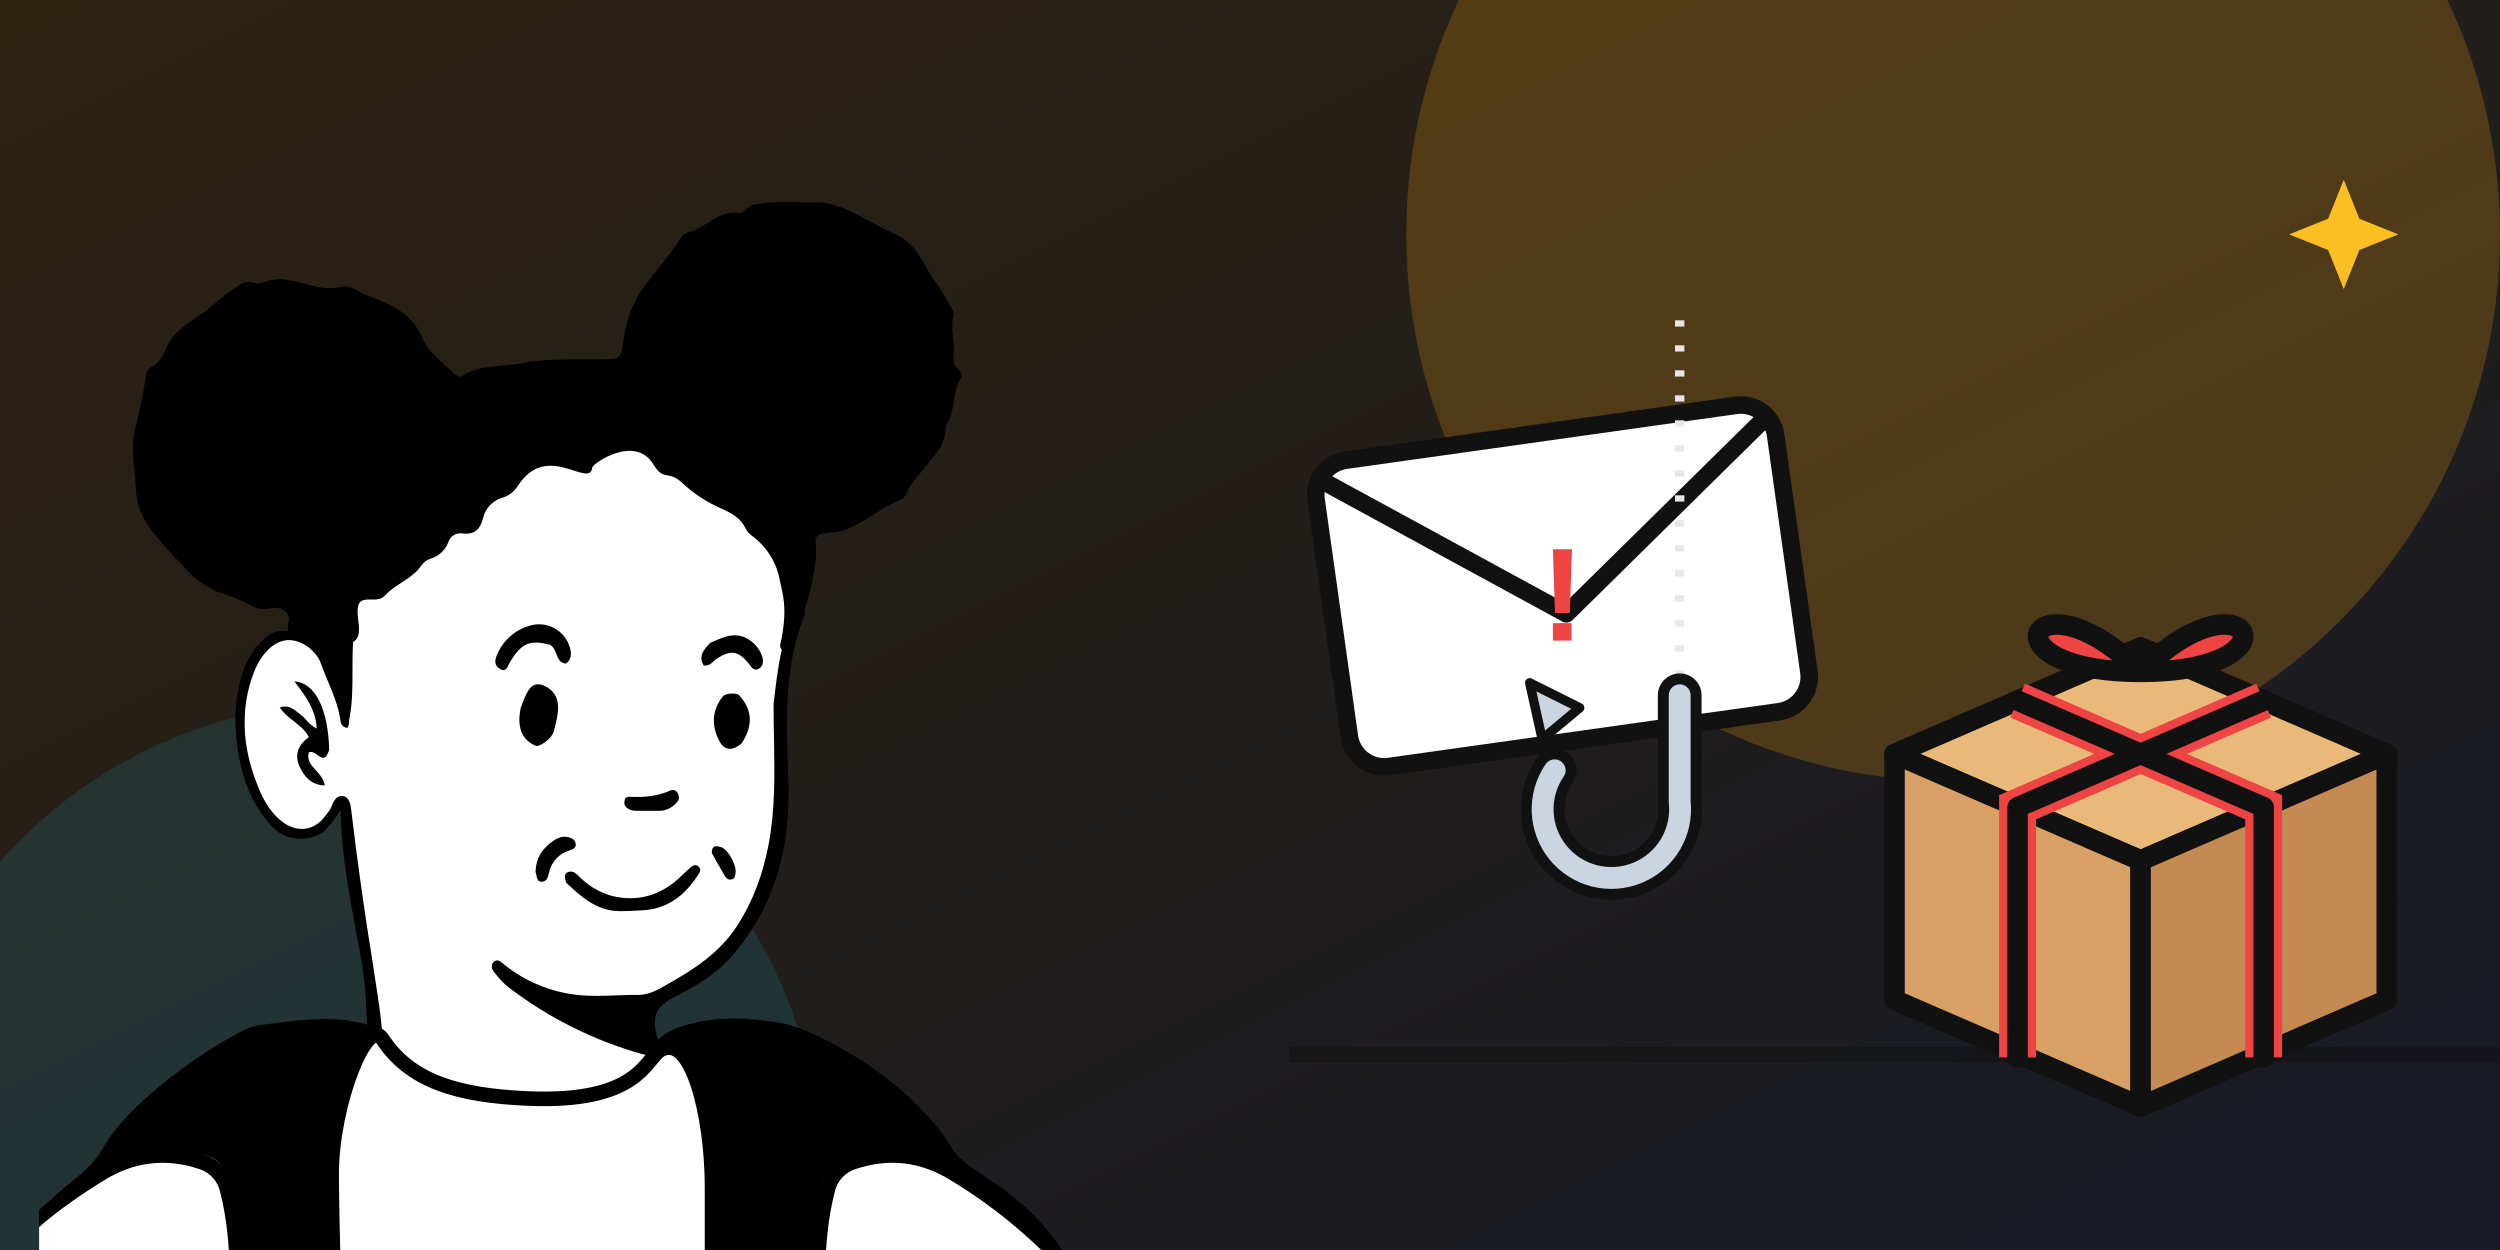
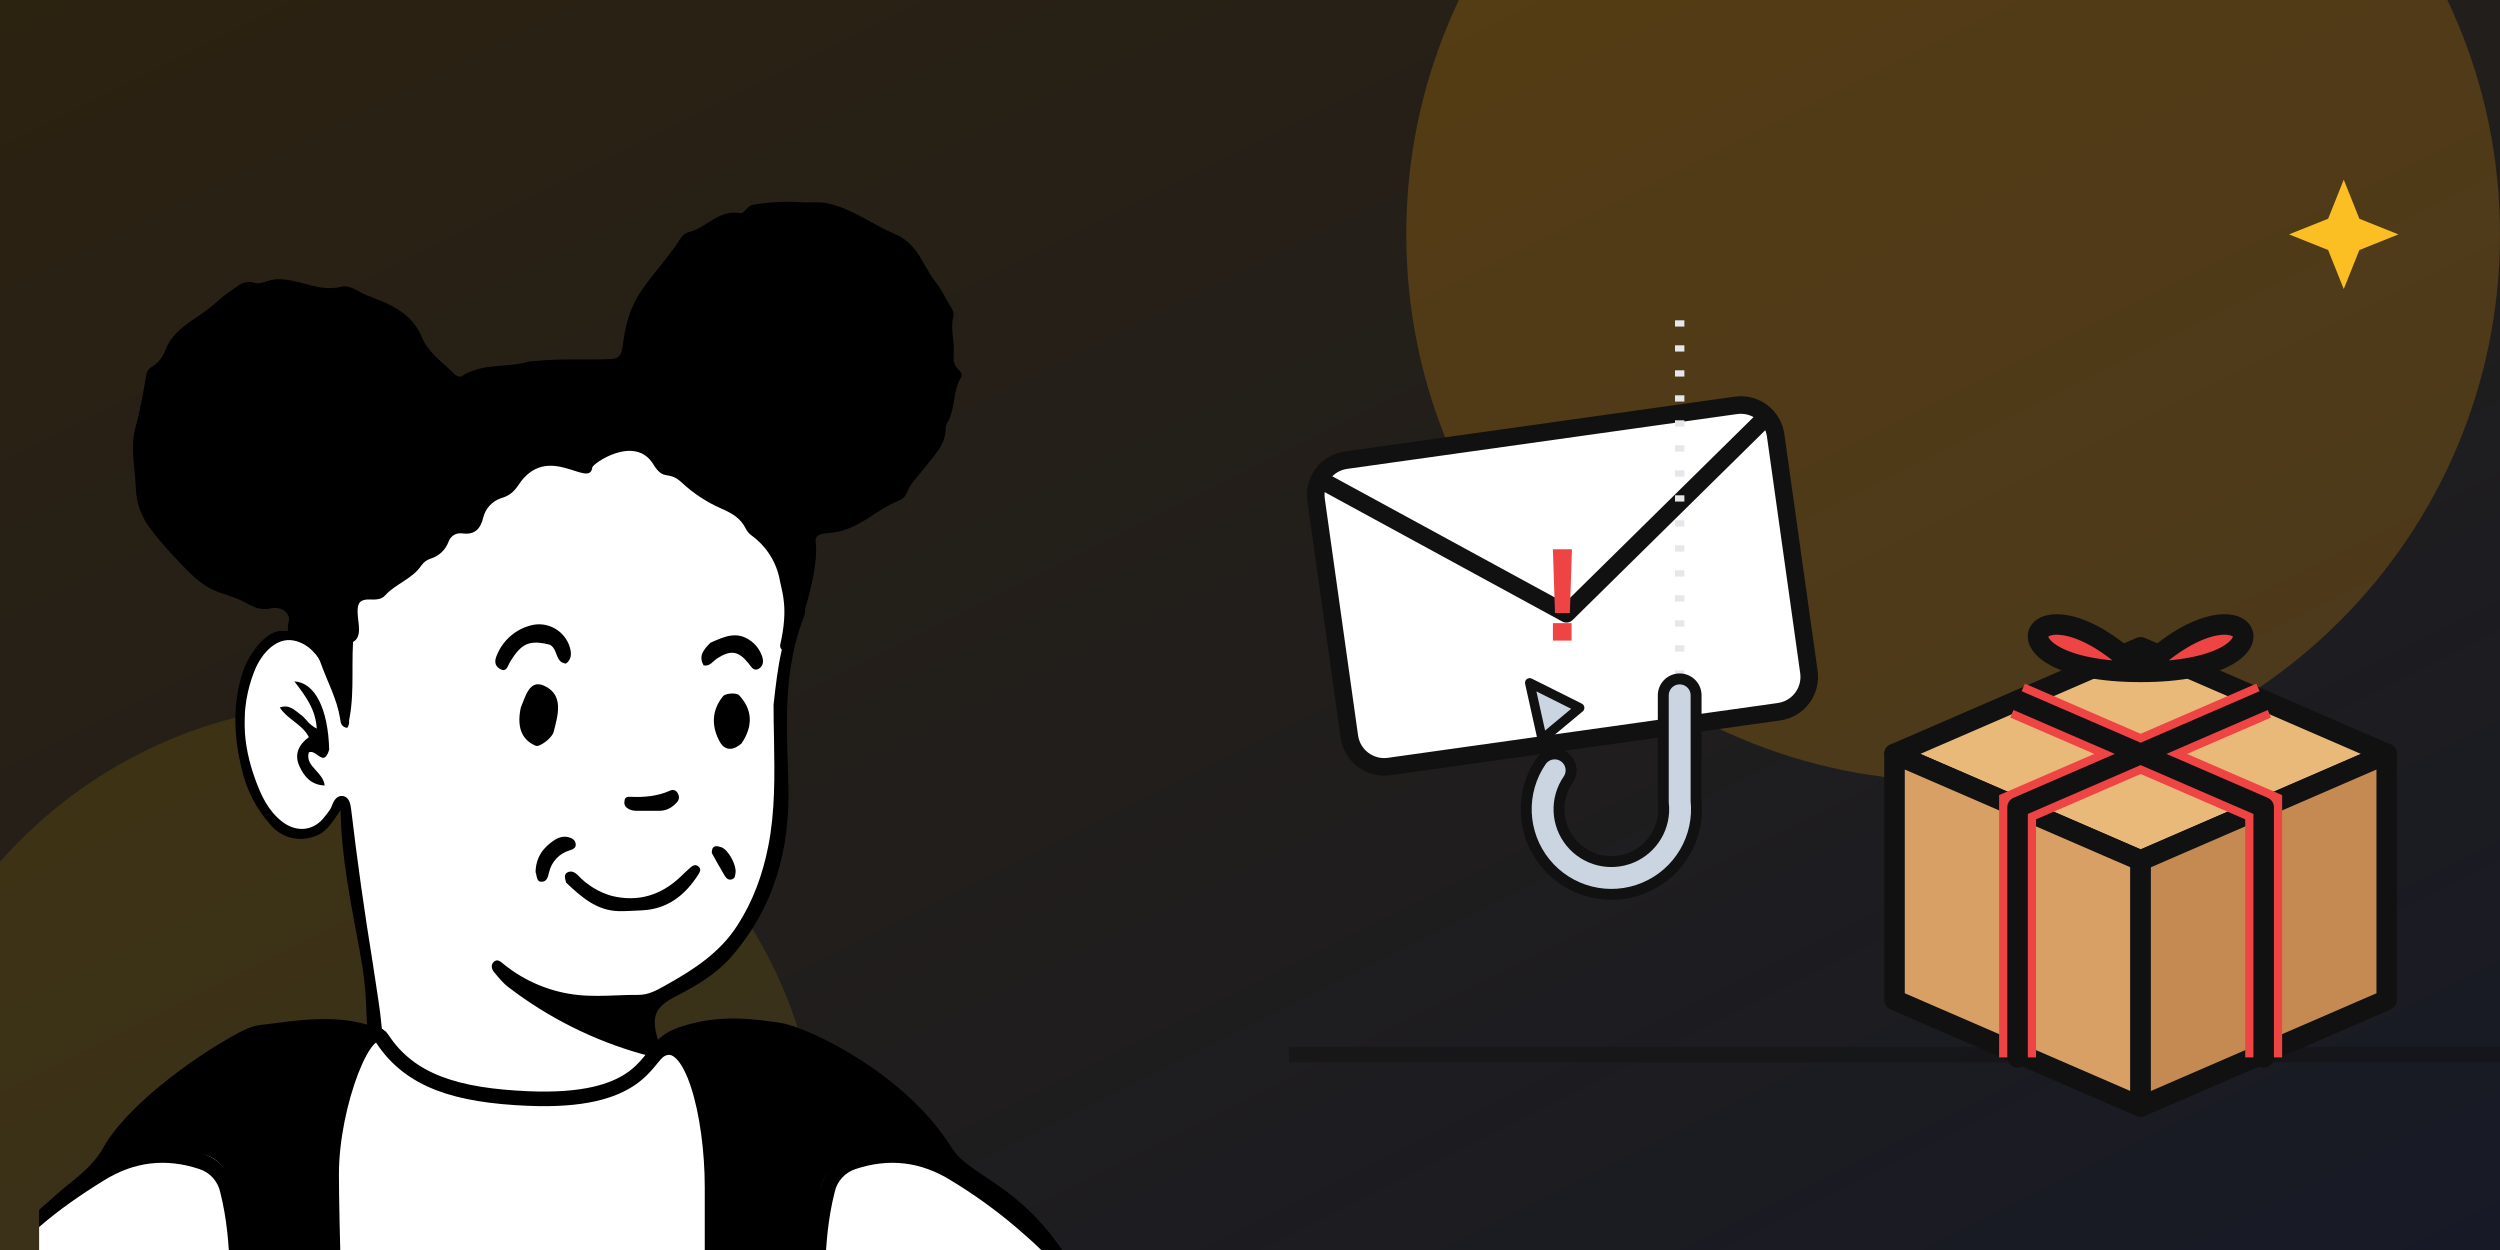
<svg xmlns="http://www.w3.org/2000/svg" viewBox="0 0 640 320" role="img" aria-label="Ayşegül paketini bekliyor; maildeki kargo kutusunun üstünde olta">
  <defs>
    <linearGradient id="g9" x1="0" y1="0" x2="1" y2="1">
      <stop offset="0" stop-color="#2c2210" />
      <stop offset="1" stop-color="#171a26" />
    </linearGradient>
  </defs>
  <rect width="640" height="320" fill="url(#g9)" />
  <circle cx="500" cy="60" r="140" fill="#f59e0b" opacity="0.22" />
-   <circle cx="90" cy="300" r="120" fill="#22d3ee" opacity="0.12" />
+   <circle cx="90" cy="300" r="120" fill="#f5c400" opacity="0.12" />
  <path d="M330 270 H640" stroke="#111" stroke-width="4" opacity=".5" />
  <svg x="10" y="50" width="270" height="270" viewBox="330 230 1084 1084" fill="none" shape-rendering="auto">
    <mask id="m10">
      <rect width="1744" height="1744" rx="0" ry="0" x="0" y="0" fill="#fff" />
    </mask>
    <g mask="url(#m10)">
      <g transform="translate(531 487)">
        <path d="M554 727.7c-99.2 297-363.8 388.6-503.7 19.8-19.3-50.7 31-69.5 66.2-91.9 24.1-15.3 36.8-28.5 35.3-42.2-7-64.4-36.9-243.8-36.9-243.8l-3-5.8s.7-1.6-2.2 1.2c-3 3-9.9 34.2-37 34.2-24.5 0-49.2-10.9-61-86.3C7.2 285.6 9.6 214 40 201c12.5-5.3 24-7.2 35.2-.8 11.3 6.4-13-22 112-126C268.4 6.4 396.7-3.5 448.5 8 500.3 19.5 552 44.8 574.9 98.5c27.8 65-25.9 114.3-14 262.5-2.2 53.6.8 171.2-146.6 210.6-28 7.5-19.3 48.4 22.7 58.4 67 21 117 72.3 117 97.9" fill="#fff" />
        <path fill-rule="evenodd" clip-rule="evenodd" d="m554 266.2.1-1.4c4.1-36.4 8.2-71.7 27.1-103.4 6.5 4.4 5.7 10 3.7 15.2-19.9 51.2-18 104.4-16.2 157.6l.4 14c2.1 66.4-14.5 126.8-58.7 177.5-15.4 17.6-35.8 29.8-56.5 40.3-21.4 11-25.9 20.1-19.2 43.6l.8 2.6c1.4 3.9 2.8 7.9-1 11.8-4.5 4.6-9.5 3.3-14.8 1.8l-.6-.1a406.4 406.4 0 0 1-137-68.3c-6-4.4-10.8-10.3-15.5-16.1l-.3-.4c-2.5-3-3-7.8.5-10.4 3.3-2.5 5.8-.5 8.7 1.8l1 .9a145.5 145.5 0 0 0 76.3 31.7c13.4 1.4 26.6.9 40 .4 7.4-.3 14.8-.6 22.3-.5 10.2 0 18.7-4.7 26.7-9.2l2.8-1.6c27.8-15.5 54.3-32.8 72.2-60.7 16.1-25 25.9-52.2 31.6-80.9 7.2-36.1 6.6-72.7 6-109.8-.3-12-.5-24.2-.5-36.4ZM50.6 190.8c21.9-1.7 34 11.2 44.3 26.3a140.4 140.4 0 0 1 22.4 61.5c.5 3.7 1 7.6-1.2 11.3-4.5.6-4.9-3-5-5.6-.5-20.7-9.7-38.7-18.9-56.1-6.6-12.5-16.2-24.6-31.4-27.6-17.2-3.5-33 12-40.8 32.2-14.5 37.6-12 74.6 1.4 111 5.8 15.9 13.1 32.1 27.8 43.2 14.8 11.3 32.7 9.3 43.6-5.7l2-2.5c2-2.6 4-5.1 5-8 2.1-5.8 5.4-11.2 11.3-10.4 6.8 1 8 8.3 8.7 14a3661 3661 0 0 0 22 156.7l5.9 38.8c2.6 17.1 5.6 41.7 3.6 52.1a28 28 0 0 0-.3 2.2c-.4 2.8-.6 5-4.2 5.5-4.9.8-7-2-7.7-6.4-2.3-17-3-23.6-4-49.6-.9-25.2-5.6-50-10.4-74.9l-5-27c-5.2-30.8-10.3-62-10.8-97l-2 3c-7.6 11.3-13.7 20.5-24.5 24a40.5 40.5 0 0 1-46.1-12.5 127.8 127.8 0 0 1-28.8-55.8c-8.4-34-9.9-67.1.9-100.6 5.2-16.1 23.7-44.7 42.2-42Zm34.6 127.5c4.4 3.2 8.4 6 12-5.4-1.1-42.2-14.7-69.2-35.8-70.3 11.2 14.6 22 28.8 23 48.5a32.3 32.3 0 0 1-10.7-8.8c-2-2.2-4-4.4-6.5-6l-3-2.4c-4.8-3.6-9.7-7.4-17.8-4.5 3.8 5.8 9 10 14.3 14 6 4.7 12 9.3 15.6 16.5-10.6 7.7-15.2 17.7-9.7 29.9 4.8 10.5 11.9 19.2 25.9 19.8-.6-6.3-4.7-10.9-8.8-15.4-5-5.4-9.7-10.6-7.5-18.6 3.2-1.5 6.2.7 9 2.7Z" fill="#000" />
      </g>
      <g transform="translate(178 1057)">
        <path d="M1301.3 694.3H182L6 692s25.8-236.8 36.7-268.4C69 348 95.3 256.1 163.2 211.3c29.6-19.6 53.3-37 55.2-47.6 1-5.3 97.8-99.7 115.3-109.2C417.2 8.9 498.5 36 498.5 36l.9 18.8s1.9 22.7 6.9 29.4c22.7 31 101.3 50.4 154.1 54.7 66.3 5.3 138.5-24.7 140.7-46.7 1.7-17.3-21.4-48.5 11.8-61.6C838.5 20.6 914.5 27 941 37.3c34.1 13.2 99 53.5 130.3 93.4 12.2 15.6 14.7 59.5 56.3 72.4 62 19.1 109.6 108.7 135.3 220.5 13.1 57.2 38.4 270.7 38.4 270.7Z" fill="#fff" />
        <path d="M961 694H845.9l4.8-188.7s2.5-265.3-4.8-355.8c-2.4-29-20.3-69.5-32-57.8-68.3 68.3-163.6 53.8-172.2 54.6-23.3 2.2-61.7-7.6-106-28-12.3-5.8-40.7-39.9-40.7-39.9s-41.7 60.7-44.3 122c-4.2 100.4 4.9 268.3 8 338a7165 7165 0 0 1 4.5 155.6h-115s18.4-319.6 0-499.6c-8-76.7-122.7-9.1-118.9-35.4 7-48.6 106.4-118.4 157.5-132.2 20.1-5.4 109.7 5.9 109.7 5.9s5.2 51.2 28.4 70.8c10 8.4 57.2 30.6 105 35.9 55.3 6.1 113.4-6.2 146.7-22.8 44.3-22-17.2-48 22.6-75.2 39.6-27 62-16.7 92.8-15.7 95.4 3 209.3 131.5 191.9 137.3-25.2 8.6-120.3-32.8-130.5 39.5C939 305.2 961 694 961 694Z" fill="#000" />
        <path d="m843.7 694.3-377.5-.3s-13.5-434.3-13.5-523.6c0-74 36.6-154.8 52-130.7 28.5 44.5 76.5 55 149 58.3 115 5.1 121.6-38 137.3-46.8 31.4-17.9 52.7 56.4 52.7 133v510.1Z" fill="#fff" />
        <mask id="bodyVariant10-a" style="mask-type:luminance" maskUnits="userSpaceOnUse" x="453" y="259" width="392" height="433">
          <path d="m467 692-14-432.5h392V692H467Z" fill="#fff" />
        </mask>
        <g mask="url(#bodyVariant10-a)">
          <g transform="translate(396 278)" style="mix-blend-mode:difference">
            <ellipse cx="258.1" cy="202.6" rx="100.1" ry="98.5" stroke="#fff" stroke-width="15" />
            <path d="M175.5 146.8a428 428 0 0 1-7.7-8.2 186.2 186.2 0 0 1-21.8-27.9c-1.8-3.1-2.9-5.5-3.4-7.2 1.8.1 4.3.6 7.8 1.7 8 2.6 18.8 7.7 32 15.1 3.7 2 7.5 4.3 11.5 6.7 4.2-3.4 8.7-6.6 13.4-9.3-6.1-3.8-12-7.3-17.5-10.4A200.1 200.1 0 0 0 155 91c-4.7-1.5-9.1-2.5-13-2.5-3.8 0-8.7.8-12 5-3.3 4-3 9-2.2 12.7 1 3.8 2.8 8 5.3 12.1a200 200 0 0 0 23.6 30.4c3.4 3.7 7 7.6 11 11.6a98 98 0 0 1 7.8-13.5Zm-33.2-45.2Zm-1.5 2h-.1ZM329.3 271.8c-3.7 3.6-7.6 7-11.9 10.1a519 519 0 0 0 26.4 16 200 200 0 0 0 34.8 16.3c4.6 1.5 9 2.5 13 2.5 3.8 0 8.7-.8 12-5 3.2-4 3-9 2.1-12.7-.9-3.8-2.8-8-5.3-12.1a200 200 0 0 0-23.6-30.4 529 529 0 0 0-23.3-24 97 97 0 0 1-6.3 15c6.9 6.7 13 13.1 18.5 19.1a186.2 186.2 0 0 1 21.8 27.9 35 35 0 0 1 3.4 7.2 35 35 0 0 1-7.8-1.7c-7.9-2.6-18.8-7.7-32-15.1-6.7-3.8-14-8.2-21.8-13.1Zm62 31.8Zm1.5-2Z" fill-rule="evenodd" clip-rule="evenodd" fill="#fff" />
            <path d="M250 223.7c-72.4-57.7-123.5-114-114.2-125.6Z" fill="#fff" />
            <path d="M250 223.7c-72.4-57.7-123.5-114-114.2-125.6" stroke="#fff" stroke-width="15" />
            <path d="M397.7 307.1c-9.3 11.7-75.5-25.7-147.8-83.4Z" fill="#fff" />
            <path d="M397.7 307.1c-9.3 11.7-75.5-25.7-147.8-83.4" stroke="#fff" stroke-width="15" />
          </g>
        </g>
        <path d="M1295 694c-6.2-21.3-11.5-73.3-14.9-102-2.4-20.7-19.6-166.5-38.5-217.4-11.6-31.1-22.4-63-39.5-92.1-11.7-20-29.3-34.3-46-48.9a513 513 0 0 0-67-48.2c-30.9-19.2-63.4-23-97.6-11.7a32 32 0 0 0-21.9 24.3c-13.4 53.3-9.1 107.6-9.8 161.6-.8 69.8 3.1 139.5 5.2 209.2 1.8 57.2 0 66.7-.6 125.2h-14.5c-.9-32.2-.4-15.3-.6-47.5-.2-47.6-.8-95.1-1.6-142.7-.6-37.8-.3-75.7-2.8-113.5-2.6-39.6-2.7-79.1.7-118.6 2.5-28.2.1-57 11.3-84.3 9.4-23 28.3-31.8 49.9-33.5 22.4-1.7 45.7-4.8 69.8 9.3-4.8-16.6-15-24.7-22.6-34-28-34.2-65.5-55.5-103.6-76.8-39.3-22-80.7-19-122.6-17.4-6.5.3-12 3.8-17.8 6.7-7.5 4-15.3 7.3-26.6 4.8 9.5-13 22.1-17.3 35.1-21.1 37.1-10.8 73-5.2 95.7-1.8C943 28 1042.7 76 1089.7 151.5c22.3 35.9 85.8 36.4 143.6 157.6a528 528 0 0 1 34.7 100.7c10.9 44 39.5 252.6 39.5 284.2H1295ZM15.3 694c2-6.9 2.7-9.9 3.6-15.7 4.6-28.4 5.5-57.6 8.9-86.3 2.4-20.6 3.3-41.4 6-62 7.2-52.7 15.6-105 32.5-155.4 10.7-31.7 22.4-63 39.5-92.1 11.7-20 29.3-34.3 46-48.9 20.7-18 43.5-33.7 67-48.2 30.9-19.2 63.4-23 97.6-11.7a32 32 0 0 1 21.9 24.3c13.4 53.3 9.1 107.6 9.8 161.6.8 69.8-3.1 139.5-5.2 209.2-1.8 57.2.5 125 .5 125l14.6.2c.9-32.2.4-15.3.6-47.5.2-47.6.8-95.1 1.6-142.7.6-37.8.3-75.7 2.8-113.5 2.6-39.6 2.7-79.1-.7-118.6-2.5-28.2-.1-57-11.3-84.3-9.4-23-28.3-31.8-50-33.5-22.3-1.7-45.6-4.8-69.7 9.3 4.8-16.6 15-24.7 22.6-34 28-34.2 65.5-55.5 103.5-76.8 39.4-22 80.8-19 122.7-17.4 6.5.3 12 3.8 17.8 6.7 7.5 4 2.3 11.5 6.4.7 5.8-15-2-13.2-15-17-37-10.8-74-4-111 .5-7.4 1-14.8 4.4-21.5 8-51.4 27.8-116 77.2-138.6 117.6-12 21.6-30.7 32.8-47.5 47.7C111 252.3 95.3 263.8 74.6 309a573.6 573.6 0 0 0-34.7 100.7c-11 44-19.1 88.6-22.8 134.2-2.7 32.4-7.4 64.8-10.3 97.4-2 22.8-3.5 39.7-3.5 52.6h12Z" fill="#000" />
        <path d="M1131.8 694c2-23.7-8-84.7-12.5-115.7-3.3-22.6-3-46-11.4-67.7-2.1-5.4-1.5-12.4 5.3-13.5 6.4-1 9.2 3.5 10.7 10.8 7.8 38.3 11.3 77.2 16 116 3.5 30 7.8 60 8.5 70l-16.6.1ZM193.3 694c1.4-23.6 8-84.7 12.6-115.7 3.3-22.6 3-46 11.4-67.7 2.1-5.4 1.5-12.4-5.3-13.5-6.4-1-9.3 3.5-10.7 10.8-7.8 38.3-11.3 77.2-16 116-3.6 30-5.7 70.1-5.7 70.1h13.7Z" fill="#000" />
        <path d="M467.4 694.3S452.7 266.8 452.7 179c0-72.8 36.6-163 52-139.2 28.5 43.8 77.2 58.4 149.7 61.5 115 5 120.9-41.3 136.6-50 31.4-17.6 52.7 66 52.7 141.4V694" stroke="#000" stroke-width="15" />
      </g>
      <g transform="translate(266 207)">
        <path d="M572.8 193.4c27-2.9 53.2-.9 79.4-2.1 10.2-.5 11-8 11.9-15.1 2.6-20 7-37.9 19.4-55.8 12.8-18.7 28.5-35 40.5-54 3.6-5.7 9.3-5.5 14.1-7.6 15-6.6 27-20.9 46-17.5 5.2.9 7.5-7.6 13.6-8.6a211 211 0 0 1 50.3-2.5c8.4.6 16.8-1 25.8.9 26 5.5 46.4 21.8 69.8 31.7 24 10 28.7 32.8 42.1 49.7 6.2 7.7 10.3 17.2 15.6 25.6 2 3.1 3.3 6.5 2.4 9.7-3.4 12.7 1.5 25.2.3 37.8-.5 6-.2 11.9 5 16.4 2.2 2 4.2 5.7 2.7 8-8.4 13.4-6 29.6-12.4 43.4-1.3 2.6-3.5 5.4-3.4 8 .3 18.3-12.7 29.5-22.3 42.3-6.3 8.3-14.3 15.4-18 25.6-2.6 6.7-10 8-15.3 10.7-19.4 9.9-35.4 25.8-58.4 29.3-10.6 1.7-21.1.2-19.7 10.5 4.6 34.1-24.5 108.6-24.5 108.7-3.5 5.8-13.4 2.8-11.9-3.8 8.5-37.2 2-53.4-.4-65.7a72.9 72.9 0 0 0-29-46.3 19.5 19.5 0 0 1-6-7c-5.4-10.9-13.7-15.7-25.5-20.9-14.6-6.4-28-15.2-39.7-26-14.9-14.2-18.6-.9-30-19.5-18.7-30.6-62-.8-62.6 3.4-2.8 22.7-46-27.4-76 18.2-4.5 6.8-9.4 11-17.5 13.3a28 28 0 0 0-18.6 20.1c-3 12.2-9.2 17.8-21.4 16.2-7.3-.9-12 3-14.2 8.4a28.2 28.2 0 0 1-18.7 17.6 18.5 18.5 0 0 0-9.1 6.7c-9.4 14.2-26.5 18.9-37.5 31.1-3.9 4.4-10 4.3-15.6 4.1-9.8-.3-13 3.2-12.6 13.7.4 11.2 5 24.5-4.7 30-1.7 31.2 1.9 59.8-5.9 88-6.8-.5-6.9-6-7.4-9.5-3.2-19.7-12.8-37.2-19.5-55.7a35.5 35.5 0 0 0-19.8-22c-9.6-3.9-17-9-13.5-22 2.2-8.5-7.7-15.8-18.4-13.4-9.7 2.2-17-.7-25-5.4-11.3-6.5-24.5-8.7-36-14.4-10.5-5.2-19.9-13.9-28.2-22.6-14-14.6-28.2-29.5-39.3-46.3a73.2 73.2 0 0 1-10.3-36.1c-.7-20-6-40.5-.5-60.3 5-18.3 8.3-36.9 11.4-55.6.6-2.9 2.3-5.5 4.8-7a33 33 0 0 0 14.6-17.4c8.2-21.5 28-30.1 44.4-42.7 7.9-6 14.6-13.2 23.2-18.7 7.9-5 12.7-11.5 24.3-8 6.6 2 14.7-3.7 23.6-3.8 22.2-.3 42.3 13.4 64.7 7.9 10.3-2.6 17.8 5.1 26.1 8.3 23.2 8.8 46.7 17.3 57.7 44 6.4 15.3 21.4 25.5 33.2 37.3 2.3 2.3 5.5 3.5 8.2 1.8 20.8-13.3 45.5-8 67.8-14.5 2-.4 3.9-.6 5.9-.6Z" fill="#000" />
      </g>
      <g transform="translate(791 871)">
        <path d="M80.7 65.4c-1.1-4.6-2.8-8.8 2-10.8C86.7 53 90 55 93 58a76 76 0 0 0 34.4 21c27 6.7 51-.5 71.2-19.9 3.4-3.2 6.7-6.5 10.2-9.5 2.4-2 5.1-3.2 8-.7 3 2.7 1.5 5.4-.1 8-13.6 21.4-31.7 35.8-58.1 37-8 .3-16.1 1-24.1.8-22.4-.6-38-14.3-53.8-29.3ZM49.3 54.5c.4-15.5 8-25.4 19.7-33 4.7-3 9.4-4 14.5-2.7 3.3 1 6.5 2.7 7 6.6.7 4.3-2.4 5.6-6 6.8a30.5 30.5 0 0 0-21.4 22.9c-1 4.3-2 9-7 9.4-5.9.6-5.2-5.4-6.8-10ZM230.4 35c0-8.8 5.4-7.4 9.7-6 7.2 2.3 16 18.6 14.7 26.5-.4 2.5-.4 5.3-3.3 6.4-3.4 1.3-5.8-.4-7.5-3.1a710 710 0 0 1-13.6-23.9Z" fill="#000" />
      </g>
      <g transform="translate(653 805)" />
      <g transform="translate(901 668)">
        <path d="M45.4 194.6c-5 .2-8.7-.4-12-2.9-2.8-2-3.2-4.8-2.6-7.9.5-3.3 3.2-3.8 5.8-3.6 14.1.7 28-.5 41.1-6.4 3.2-1.5 6-.2 7.7 2.6 1.7 3.1 2 6.3-.8 9.4-5 5.8-11.2 9-19 8.8H45.5Z" fill="#000" />
      </g>
      <g transform="translate(610 680)">
        <path d="M215.1 76.6c5-12 9-29.4 24.1-22.5 20.7 9.4 13.9 30.7 9.7 47.4-1.6 6.3-14.5 15.9-18.3 14.3-16.3-6.8-19.2-21.7-15.5-39.2ZM442 113.4c-8.6 7.5-17 7.6-22.2-1.5-9-16-8.6-32.8 3.3-47.2 2.5-3 13.8-3.6 16.3-1 14 15 14.6 31.8 2.6 49.7Z" fill="#000" />
      </g>
      <g transform="translate(610 680)" />
      <g transform="translate(774 657)">
        <path d="M81.4 35C60 29.6 52 33.2 40 52.6c-2.4 4-3.4 11.4-10.6 7-5.6-3.4-5.3-8.8-2.6-14.6a51.4 51.4 0 0 1 38-30.7 33.1 33.1 0 0 1 37.5 26.4c.9 5.3.1 10-4.8 13.6-11.2-1.3-8-14.2-16-19.1ZM246.2 32.8c14-6.2 27-12.4 41.2-1.9 5.1 3.7 9 8.8 11.3 14.7 2 5 2.3 10.7-2.7 13.8-5.7 3.5-8.1-2.1-11-5.6-10.4-12.8-18.4-13.7-32.4-4.6-4 2.6-6.8 8-13.5 7-5.7-9.6-.1-16.3 7-23.4Z" fill="#000" />
      </g>
      <g transform="translate(0 559)" />
    </g>
  </svg>
  <g transform="translate(400 150) rotate(-8) scale(0.9)">
    <rect x="-66" y="-44" width="132" height="88" rx="10" fill="#fff" stroke="#111" stroke-width="5" stroke-linejoin="round" stroke-linecap="round" />
    <path d="M-62 -38 L0 8 L62 -38" fill="none" stroke="#111" stroke-width="5" stroke-linejoin="round" stroke-linecap="round" />
  </g>
  <g transform="translate(430 178) scale(0.8)">
    <path d="M0 -120 V0" stroke="#e5e7eb" stroke-width="3" stroke-dasharray="2 6" />
    <path d="M0 0 v34 a22 22 0 1 1 -40 -10" fill="none" stroke="#111" stroke-width="14" stroke-linecap="round" />
    <path d="M0 0 v34 a22 22 0 1 1 -40 -10" fill="none" stroke="#cbd5e1" stroke-width="7" stroke-linecap="round" />
    <path d="M-44 14 l-4 -18 l16 8z" fill="#cbd5e1" stroke="#111" stroke-width="3" stroke-linejoin="round" />
  </g>
  <text x="400" y="164" text-anchor="middle" font-family="Arial,Helvetica,sans-serif" font-weight="900" font-size="34" fill="#ef4444">!</text>
  <g transform="translate(548 214) scale(1.05)">
    <path d="M-60 -20 L0 -46 L60 -20 L0 6Z" fill="#e9b97a" stroke="#111" stroke-width="5" stroke-linejoin="round" stroke-linecap="round" />
    <path d="M-60 -20 V40 L0 66 V6Z" fill="#d9a066" stroke="#111" stroke-width="5" stroke-linejoin="round" stroke-linecap="round" />
    <path d="M60 -20 V40 L0 66 V6Z" fill="#c48a52" stroke="#111" stroke-width="5" stroke-linejoin="round" stroke-linecap="round" />
    <path d="M-30 -33 L30 -7 V54 M30 -33 L-30 -7 V54" fill="none" stroke="#ef4444" stroke-width="9" />
    <path d="M-30 -33 L30 -7 V54 M30 -33 L-30 -7 V54" fill="none" stroke="#111" stroke-width="5" stroke-linejoin="round" stroke-linecap="round" />
    <path d="M0 -40 c-26 -26 -40 0 0 0 c40 0 26 -26 0 0" fill="#ef4444" stroke="#111" stroke-width="5" stroke-linejoin="round" stroke-linecap="round" />
  </g>
  <path transform="translate(600 60) scale(1)" d="M0 -14 L4 -4 L14 0 L4 4 L0 14 L-4 4 L-14 0 L-4 -4Z" fill="#fbbf24" />
</svg>
